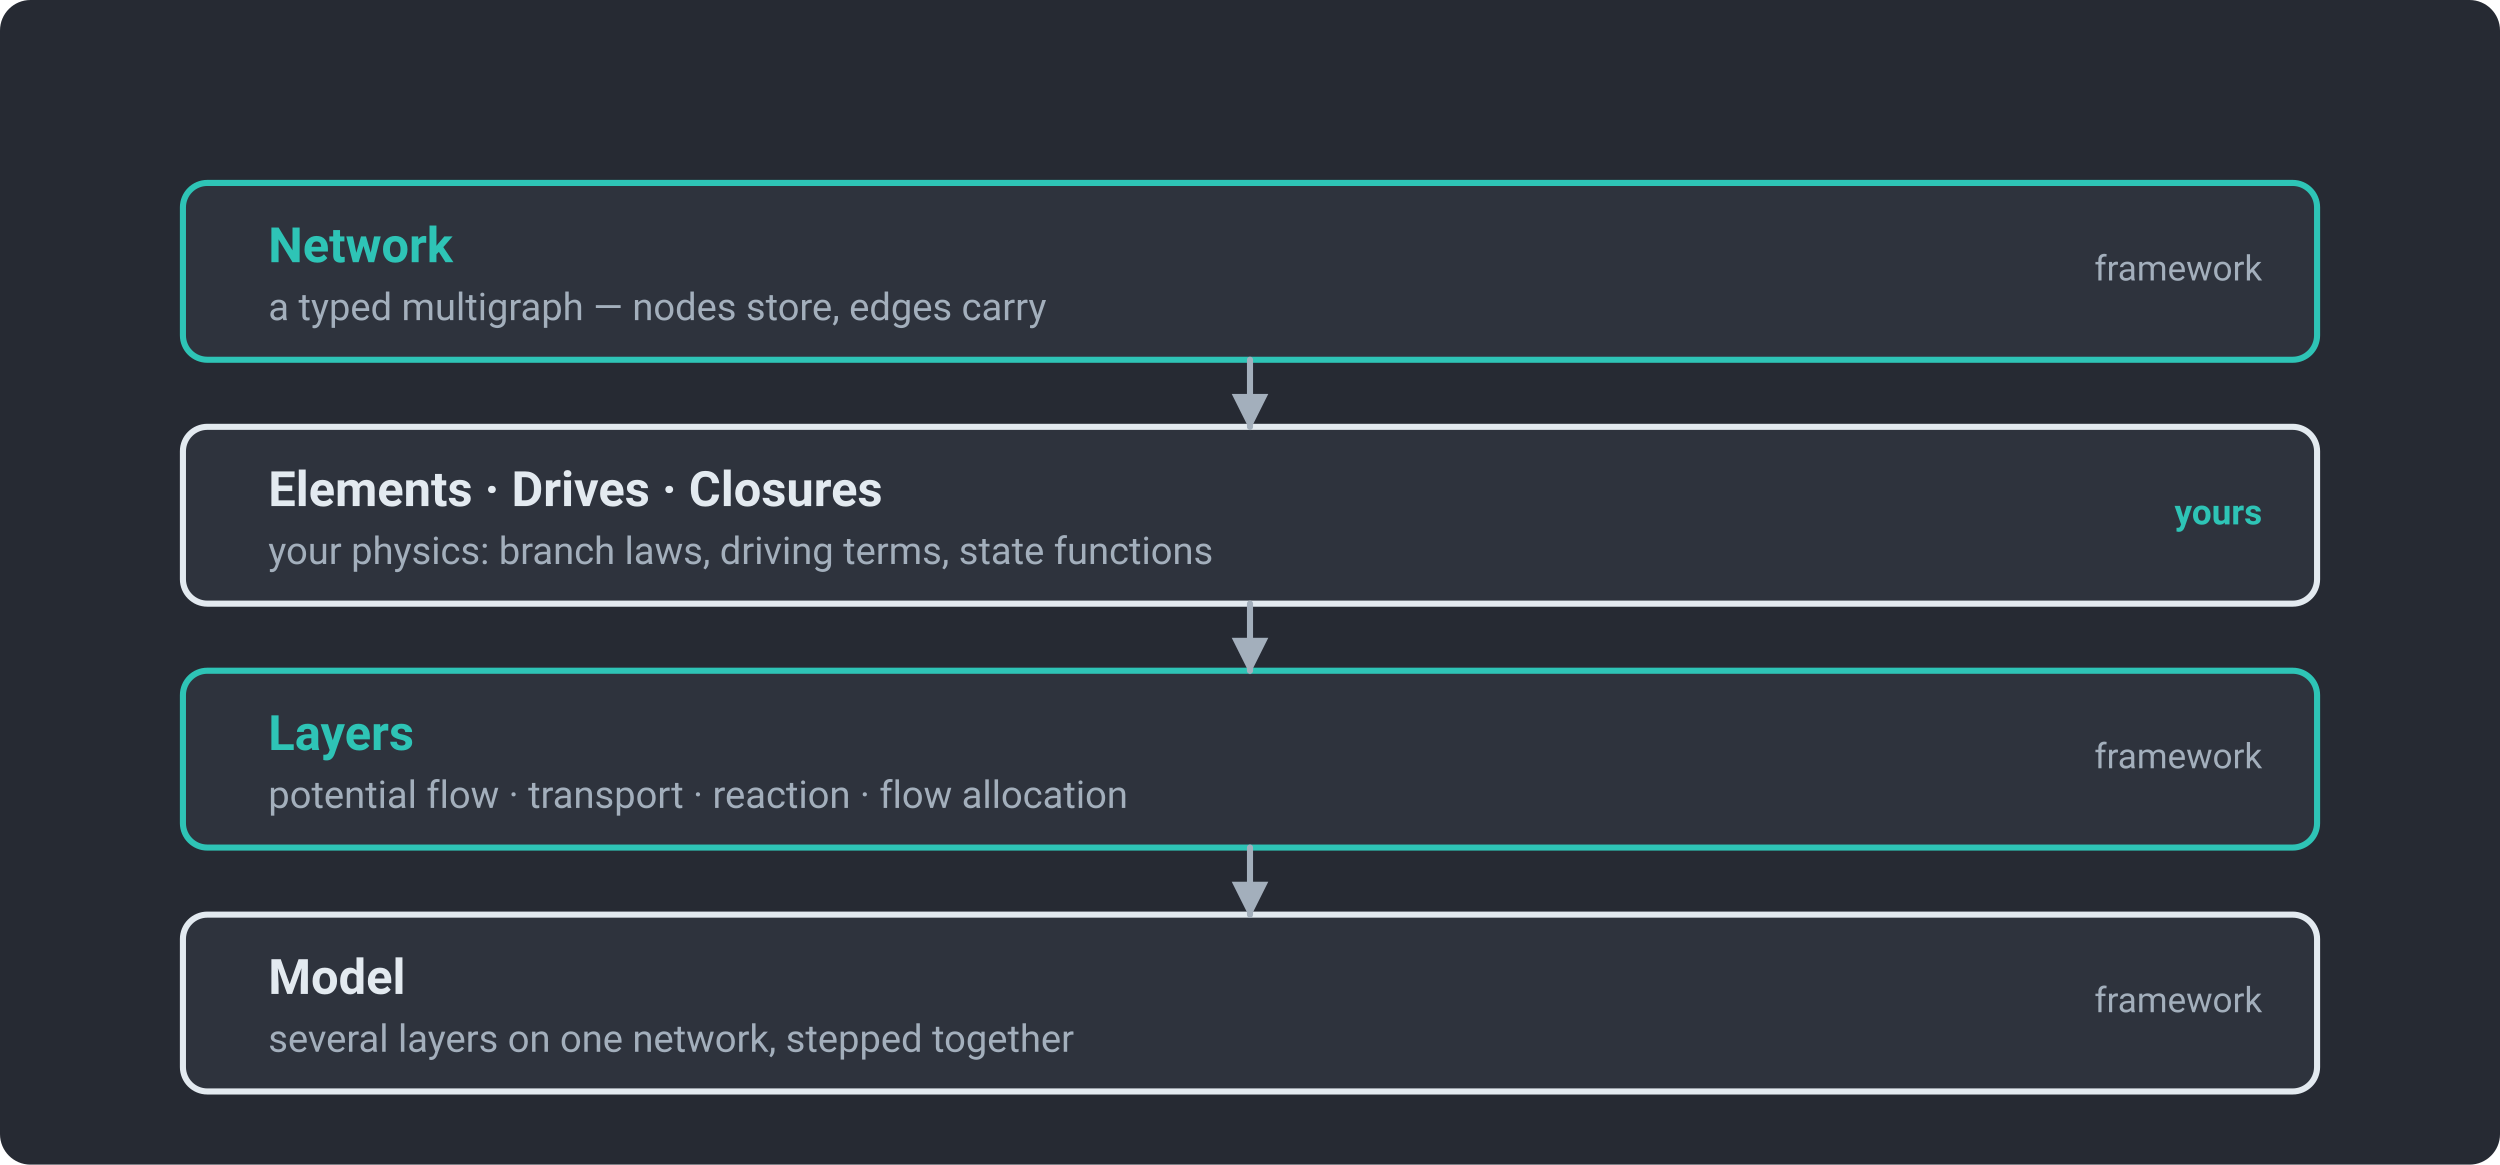
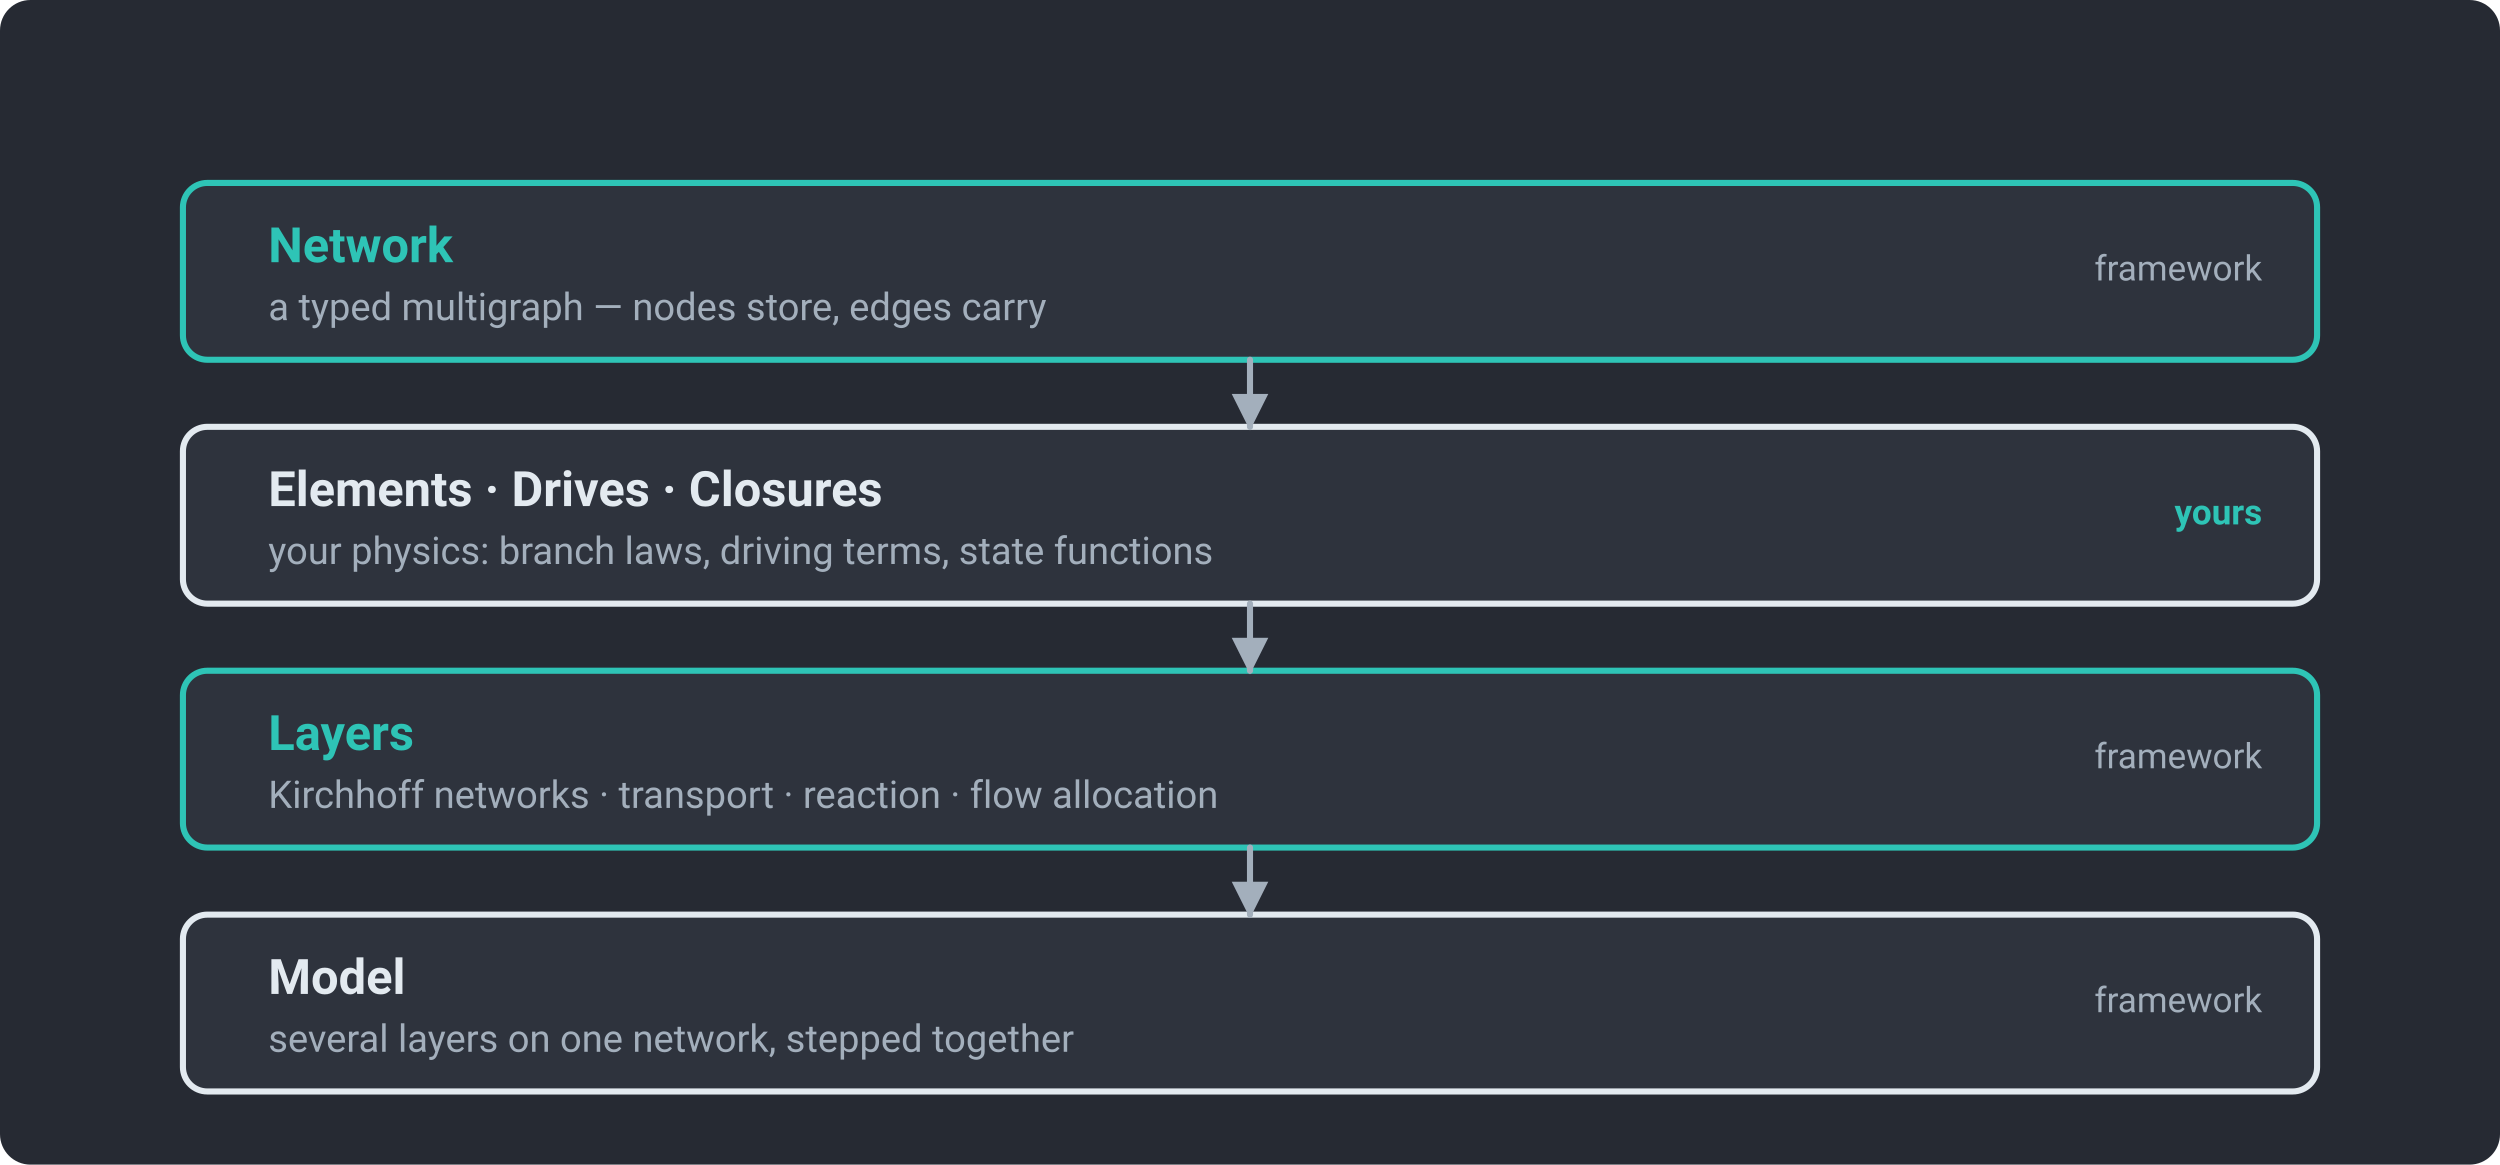
<svg xmlns="http://www.w3.org/2000/svg" viewBox="0 0 820 382" width="820" height="382" role="img" aria-labelledby="t d" font-family="system-ui, -apple-system, 'Segoe UI', Roboto, sans-serif">
  <rect width="820" height="382" rx="10" fill="#262A33" />
  <defs>
    <marker id="ar" viewBox="0 0 10 10" refX="9" refY="5" markerWidth="6" markerHeight="6" orient="auto-start-reverse">
      <path d="M 0 0 L 10 5 L 0 10 z" fill="#2EC4B6" />
    </marker>
    <marker id="arn" viewBox="0 0 10 10" refX="9" refY="5" markerWidth="6" markerHeight="6" orient="auto-start-reverse">
      <path d="M 0 0 L 10 5 L 0 10 z" fill="#E3EAF0" />
    </marker>
    <marker id="arm" viewBox="0 0 10 10" refX="9" refY="5" markerWidth="6" markerHeight="6" orient="auto-start-reverse">
      <path d="M 0 0 L 10 5 L 0 10 z" fill="#A3AFBC" />
    </marker>
    <marker id="arw" viewBox="0 0 10 10" refX="9" refY="5" markerWidth="6" markerHeight="6" orient="auto-start-reverse">
      <path d="M 0 0 L 10 5 L 0 10 z" fill="#E68F57" />
    </marker>
  </defs>
  <rect x="60" y="60" width="700" height="58" rx="8" fill="#2E333D" stroke="#2EC4B6" stroke-width="2" />
  <text x="88" y="86" font-size="16" fill="#2EC4B6" text-anchor="start" font-weight="600" font-family="system-ui, -apple-system, 'Segoe UI', Roboto, sans-serif">Network</text>
  <text x="88" y="105" font-size="12.5" fill="#A3AFBC" text-anchor="start" font-weight="400" font-family="system-ui, -apple-system, 'Segoe UI', Roboto, sans-serif">a typed multigraph — nodes store, edges carry</text>
  <rect x="60" y="140" width="700" height="58" rx="8" fill="#2E333D" stroke="#E3EAF0" stroke-width="2" />
  <text x="88" y="166" font-size="16" fill="#E3EAF0" text-anchor="start" font-weight="600" font-family="system-ui, -apple-system, 'Segoe UI', Roboto, sans-serif">Elements · Drives · Closures</text>
  <text x="88" y="185" font-size="12.5" fill="#A3AFBC" text-anchor="start" font-weight="400" font-family="system-ui, -apple-system, 'Segoe UI', Roboto, sans-serif">your physics: branch laws, driving terms, state functions</text>
  <rect x="60" y="220" width="700" height="58" rx="8" fill="#2E333D" stroke="#2EC4B6" stroke-width="2" />
  <text x="88" y="246" font-size="16" fill="#2EC4B6" text-anchor="start" font-weight="600" font-family="system-ui, -apple-system, 'Segoe UI', Roboto, sans-serif">Layers</text>
-   <text x="88" y="265" font-size="12.5" fill="#A3AFBC" text-anchor="start" font-weight="400" font-family="system-ui, -apple-system, 'Segoe UI', Roboto, sans-serif">potential flow · transport · reaction · flow allocation</text>
+   <text x="88" y="265" font-size="12.5" fill="#A3AFBC" text-anchor="start" font-weight="400" font-family="system-ui, -apple-system, 'Segoe UI', Roboto, sans-serif">Kirchhoff networks · transport · reaction · flow allocation</text>
  <rect x="60" y="300" width="700" height="58" rx="8" fill="#2E333D" stroke="#E3EAF0" stroke-width="2" />
  <text x="88" y="326" font-size="16" fill="#E3EAF0" text-anchor="start" font-weight="600" font-family="system-ui, -apple-system, 'Segoe UI', Roboto, sans-serif">Model</text>
  <text x="88" y="345" font-size="12.5" fill="#A3AFBC" text-anchor="start" font-weight="400" font-family="system-ui, -apple-system, 'Segoe UI', Roboto, sans-serif">several layers on one network, stepped together</text>
  <line x1="410" y1="118" x2="410" y2="140" stroke="#A3AFBC" stroke-width="2" stroke-linecap="round" marker-end="url(#arm)" />
  <line x1="410" y1="198" x2="410" y2="220" stroke="#A3AFBC" stroke-width="2" stroke-linecap="round" marker-end="url(#arm)" />
  <line x1="410" y1="278" x2="410" y2="300" stroke="#A3AFBC" stroke-width="2" stroke-linecap="round" marker-end="url(#arm)" />
  <text x="742" y="92" font-size="11.5" fill="#A3AFBC" text-anchor="end" font-weight="400" font-family="system-ui, -apple-system, 'Segoe UI', Roboto, sans-serif">framework</text>
  <text x="742" y="172" font-size="11.5" fill="#2EC4B6" text-anchor="end" font-weight="600" font-family="system-ui, -apple-system, 'Segoe UI', Roboto, sans-serif">yours</text>
  <text x="742" y="252" font-size="11.5" fill="#A3AFBC" text-anchor="end" font-weight="400" font-family="system-ui, -apple-system, 'Segoe UI', Roboto, sans-serif">framework</text>
  <text x="742" y="332" font-size="11.5" fill="#A3AFBC" text-anchor="end" font-weight="400" font-family="system-ui, -apple-system, 'Segoe UI', Roboto, sans-serif">framework</text>
</svg>
